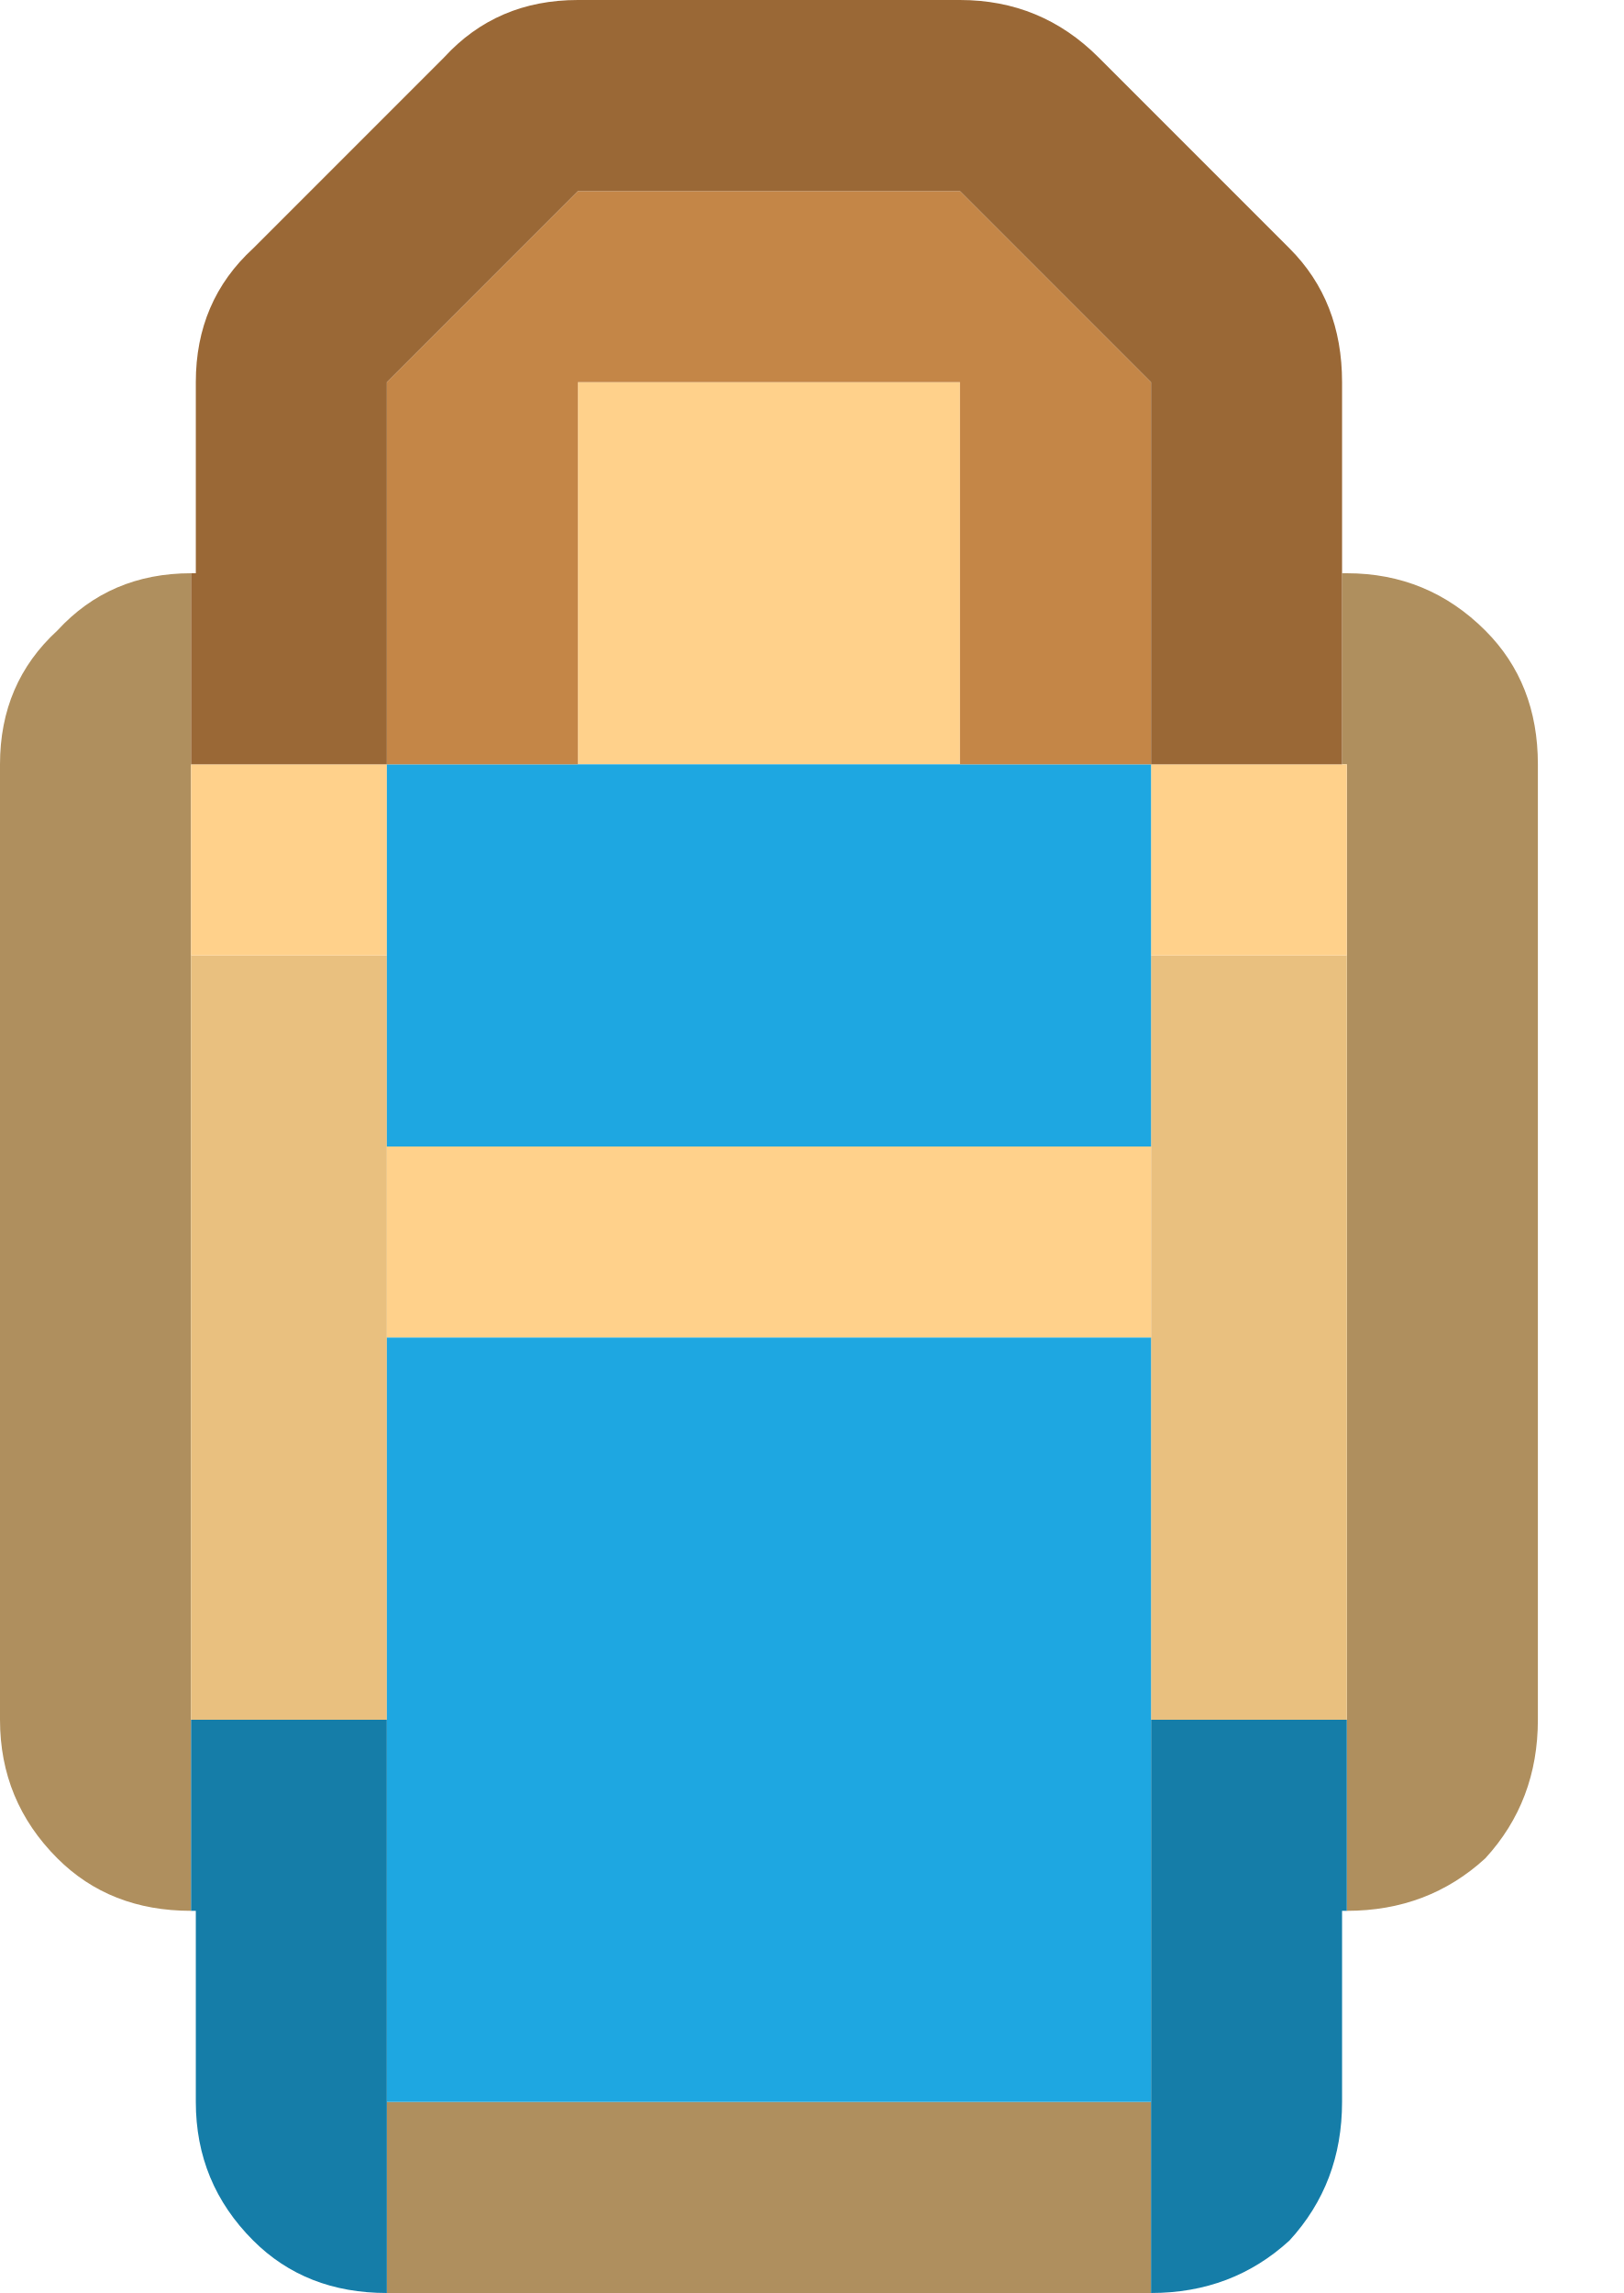
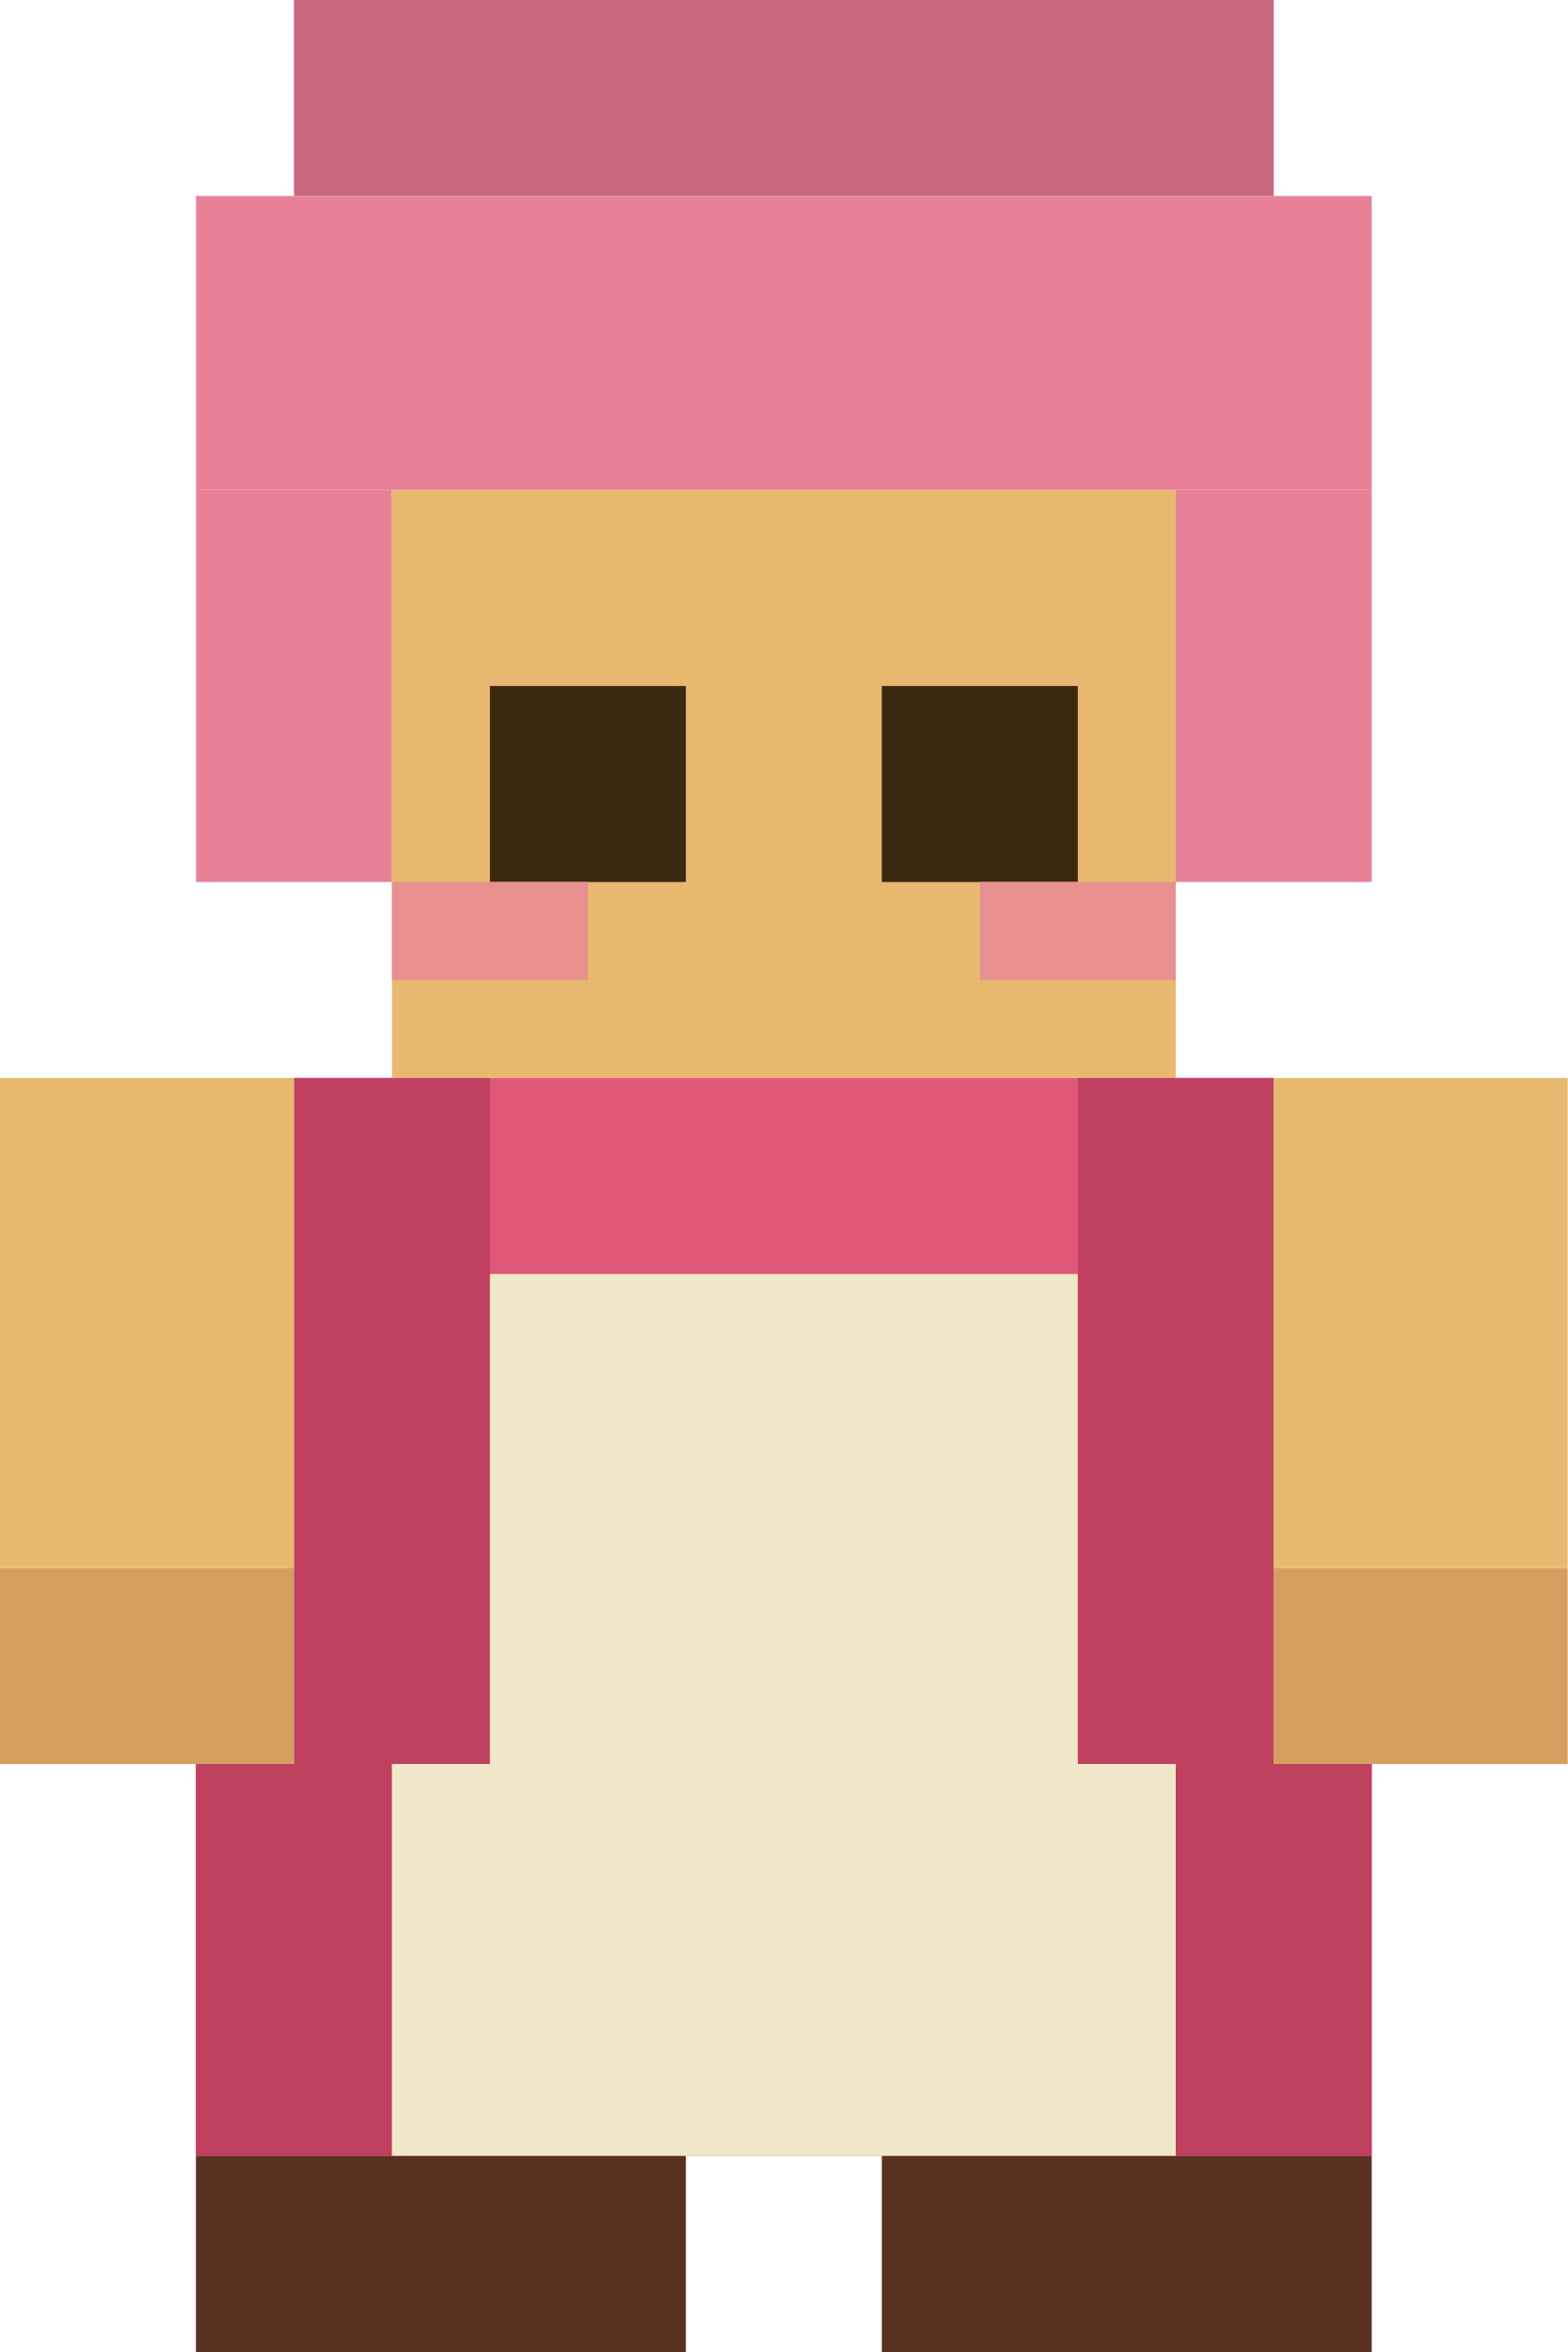
- <svg xmlns="http://www.w3.org/2000/svg" width="17" height="24" viewBox="0 0 17 24" fill="none">
-   <path d="M4.05 22V24H12.05V22H4.05ZM2 10V8V6C1.433 6 0.967 6.2 0.6 6.6C0.2 6.967 0 7.433 0 8V18C0 18.567 0.2 19.05 0.6 19.45C0.967 19.817 1.433 20 2 20V18V10ZM14.1 6H14.05V8H14.1V10V18V20C14.667 20 15.15 19.817 15.55 19.45C15.917 19.05 16.1 18.567 16.1 18V8C16.1 7.433 15.917 6.967 15.55 6.6C15.15 6.2 14.667 6 14.1 6Z" fill="#AF8F5E" />
-   <path d="M4.05 18H2V20H2.05V22C2.05 22.567 2.25 23.05 2.65 23.45C3.017 23.817 3.483 24 4.05 24V22V18ZM14.1 18H12.05V22V24C12.617 24 13.1 23.817 13.5 23.45C13.867 23.05 14.05 22.567 14.05 22V20H14.1V18Z" fill="#157DA8" />
-   <path d="M4.05 12V10H2V18H4.05V14V12ZM14.1 10H12.05V12V14V18H14.1V10Z" fill="#E9C07F" />
-   <path d="M4.05 8H2V10H4.05V8ZM12.05 14V12H4.05V14H12.05ZM14.05 8H12.05V10H14.1V8H14.05ZM10.05 4H6.05V8H10.05V4Z" fill="#FFD18B" />
-   <path d="M12.05 18V14H4.05V18V22H12.05V18ZM12.05 10V8H10.05H6.05H4.05V10V12H12.05V10Z" fill="#1EA7E1" />
-   <path d="M6.05 2L4.05 4V8H6.05V4H10.05V8H12.05V4L10.05 2H6.05Z" fill="#C48647" />
-   <path d="M2.65 2.6C2.25 2.967 2.05 3.433 2.05 4V6H2V8H4.05V4L6.05 2H10.05L12.05 4V8H14.05V6V4C14.05 3.433 13.867 2.967 13.5 2.6L11.5 0.6C11.1 0.2 10.617 0 10.05 0H6.05C5.483 0 5.017 0.2 4.65 0.6L2.65 2.6Z" fill="#9A6836" />
+ <svg xmlns="http://www.w3.org/2000/svg" width="16" height="24" viewBox="0 0 16 24" fill="none">
+   <rect x="3" y="0" width="10" height="2" fill="#C86880" />
+   <rect x="2" y="2" width="12" height="3" fill="#E88098" />
+   <rect x="2" y="5" width="2" height="4" fill="#E88098" />
+   <rect x="12" y="5" width="2" height="4" fill="#E88098" />
+   <rect x="4" y="5" width="8" height="6" fill="#E8B870" />
+   <rect x="5" y="7" width="2" height="2" fill="#3A2810" />
+   <rect x="9" y="7" width="2" height="2" fill="#3A2810" />
+   <rect x="4" y="9" width="2" height="1" fill="#E89090" />
+   <rect x="10" y="9" width="2" height="1" fill="#E89090" />
+   <rect x="3" y="11" width="10" height="7" fill="#E05878" />
+   <rect x="3" y="11" width="2" height="7" fill="#C04060" />
+   <rect x="11" y="11" width="2" height="7" fill="#C04060" />
+   <rect x="5" y="13" width="6" height="5" fill="#F0E8C8" />
+   <rect x="0" y="11" width="3" height="5" fill="#E8B870" />
+   <rect x="13" y="11" width="3" height="5" fill="#E8B870" />
+   <rect x="0" y="16" width="3" height="2" fill="#D4A060" />
+   <rect x="13" y="16" width="3" height="2" fill="#D4A060" />
+   <rect x="2" y="18" width="12" height="4" fill="#E05878" />
+   <rect x="2" y="18" width="2" height="4" fill="#C04060" />
+   <rect x="12" y="18" width="2" height="4" fill="#C04060" />
+   <rect x="4" y="18" width="8" height="4" fill="#F0E8C8" />
+   <rect x="2" y="22" width="5" height="2" fill="#5A3020" />
+   <rect x="9" y="22" width="5" height="2" fill="#5A3020" />
</svg>
